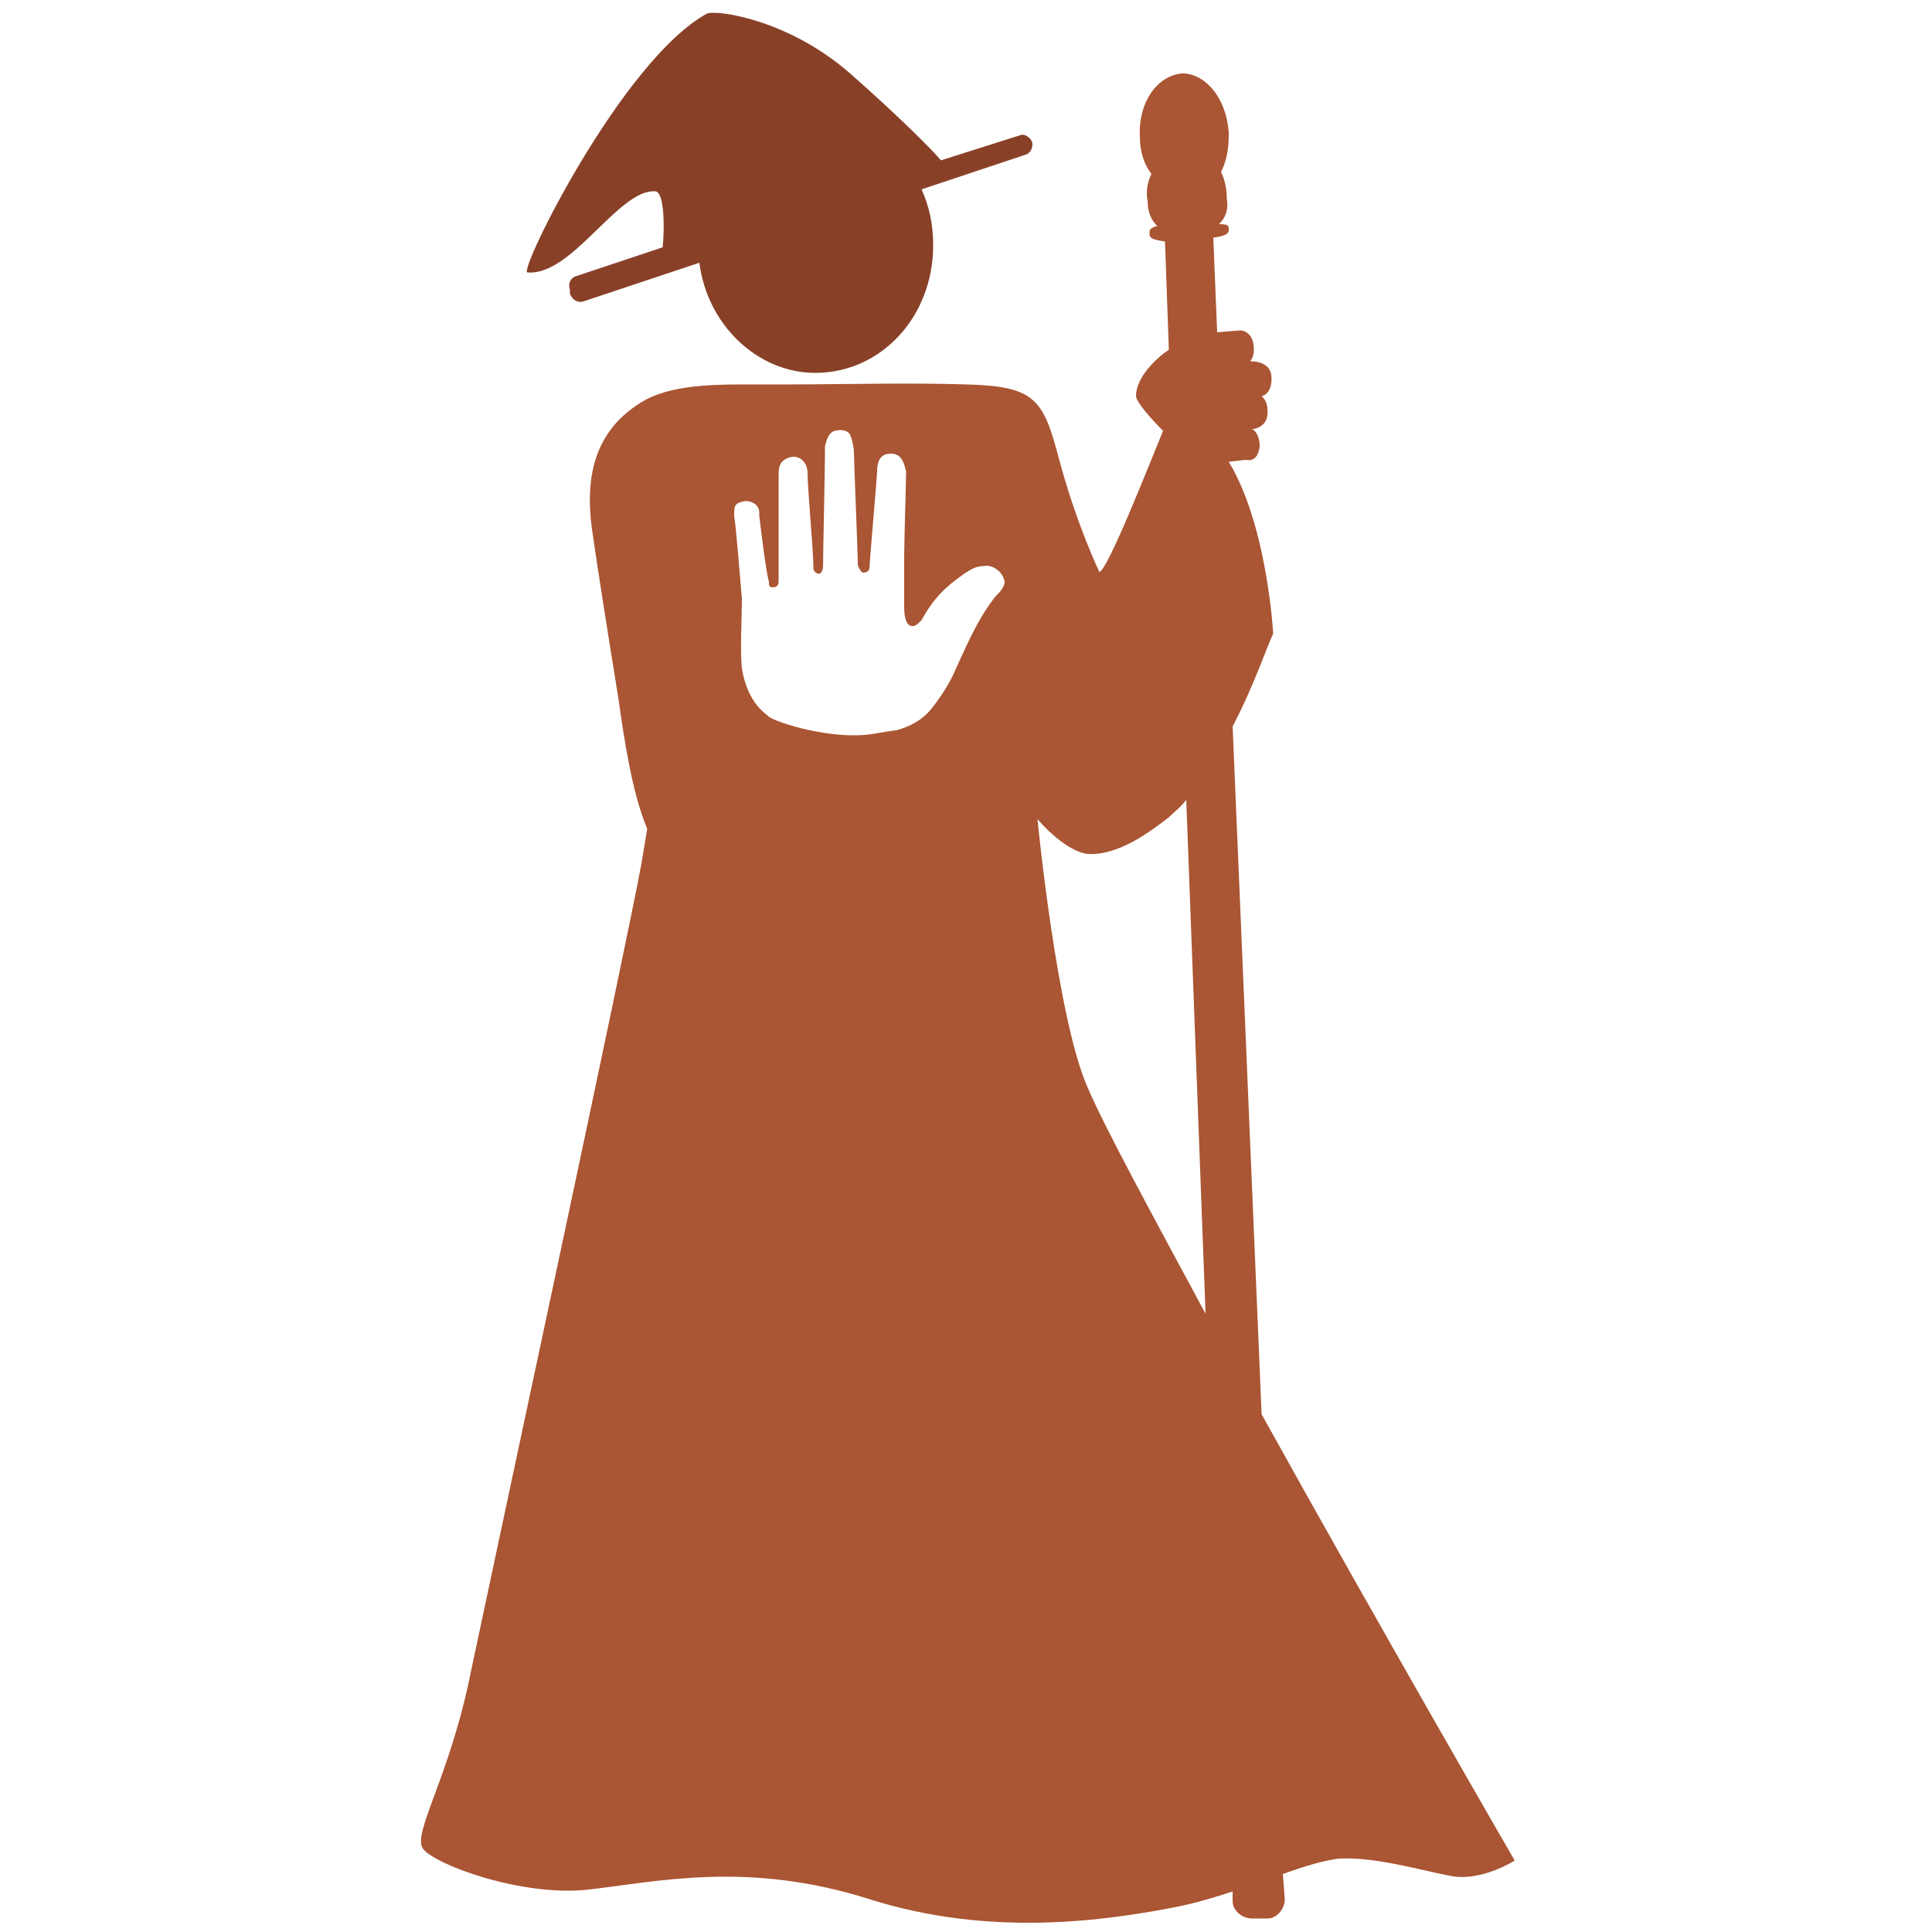
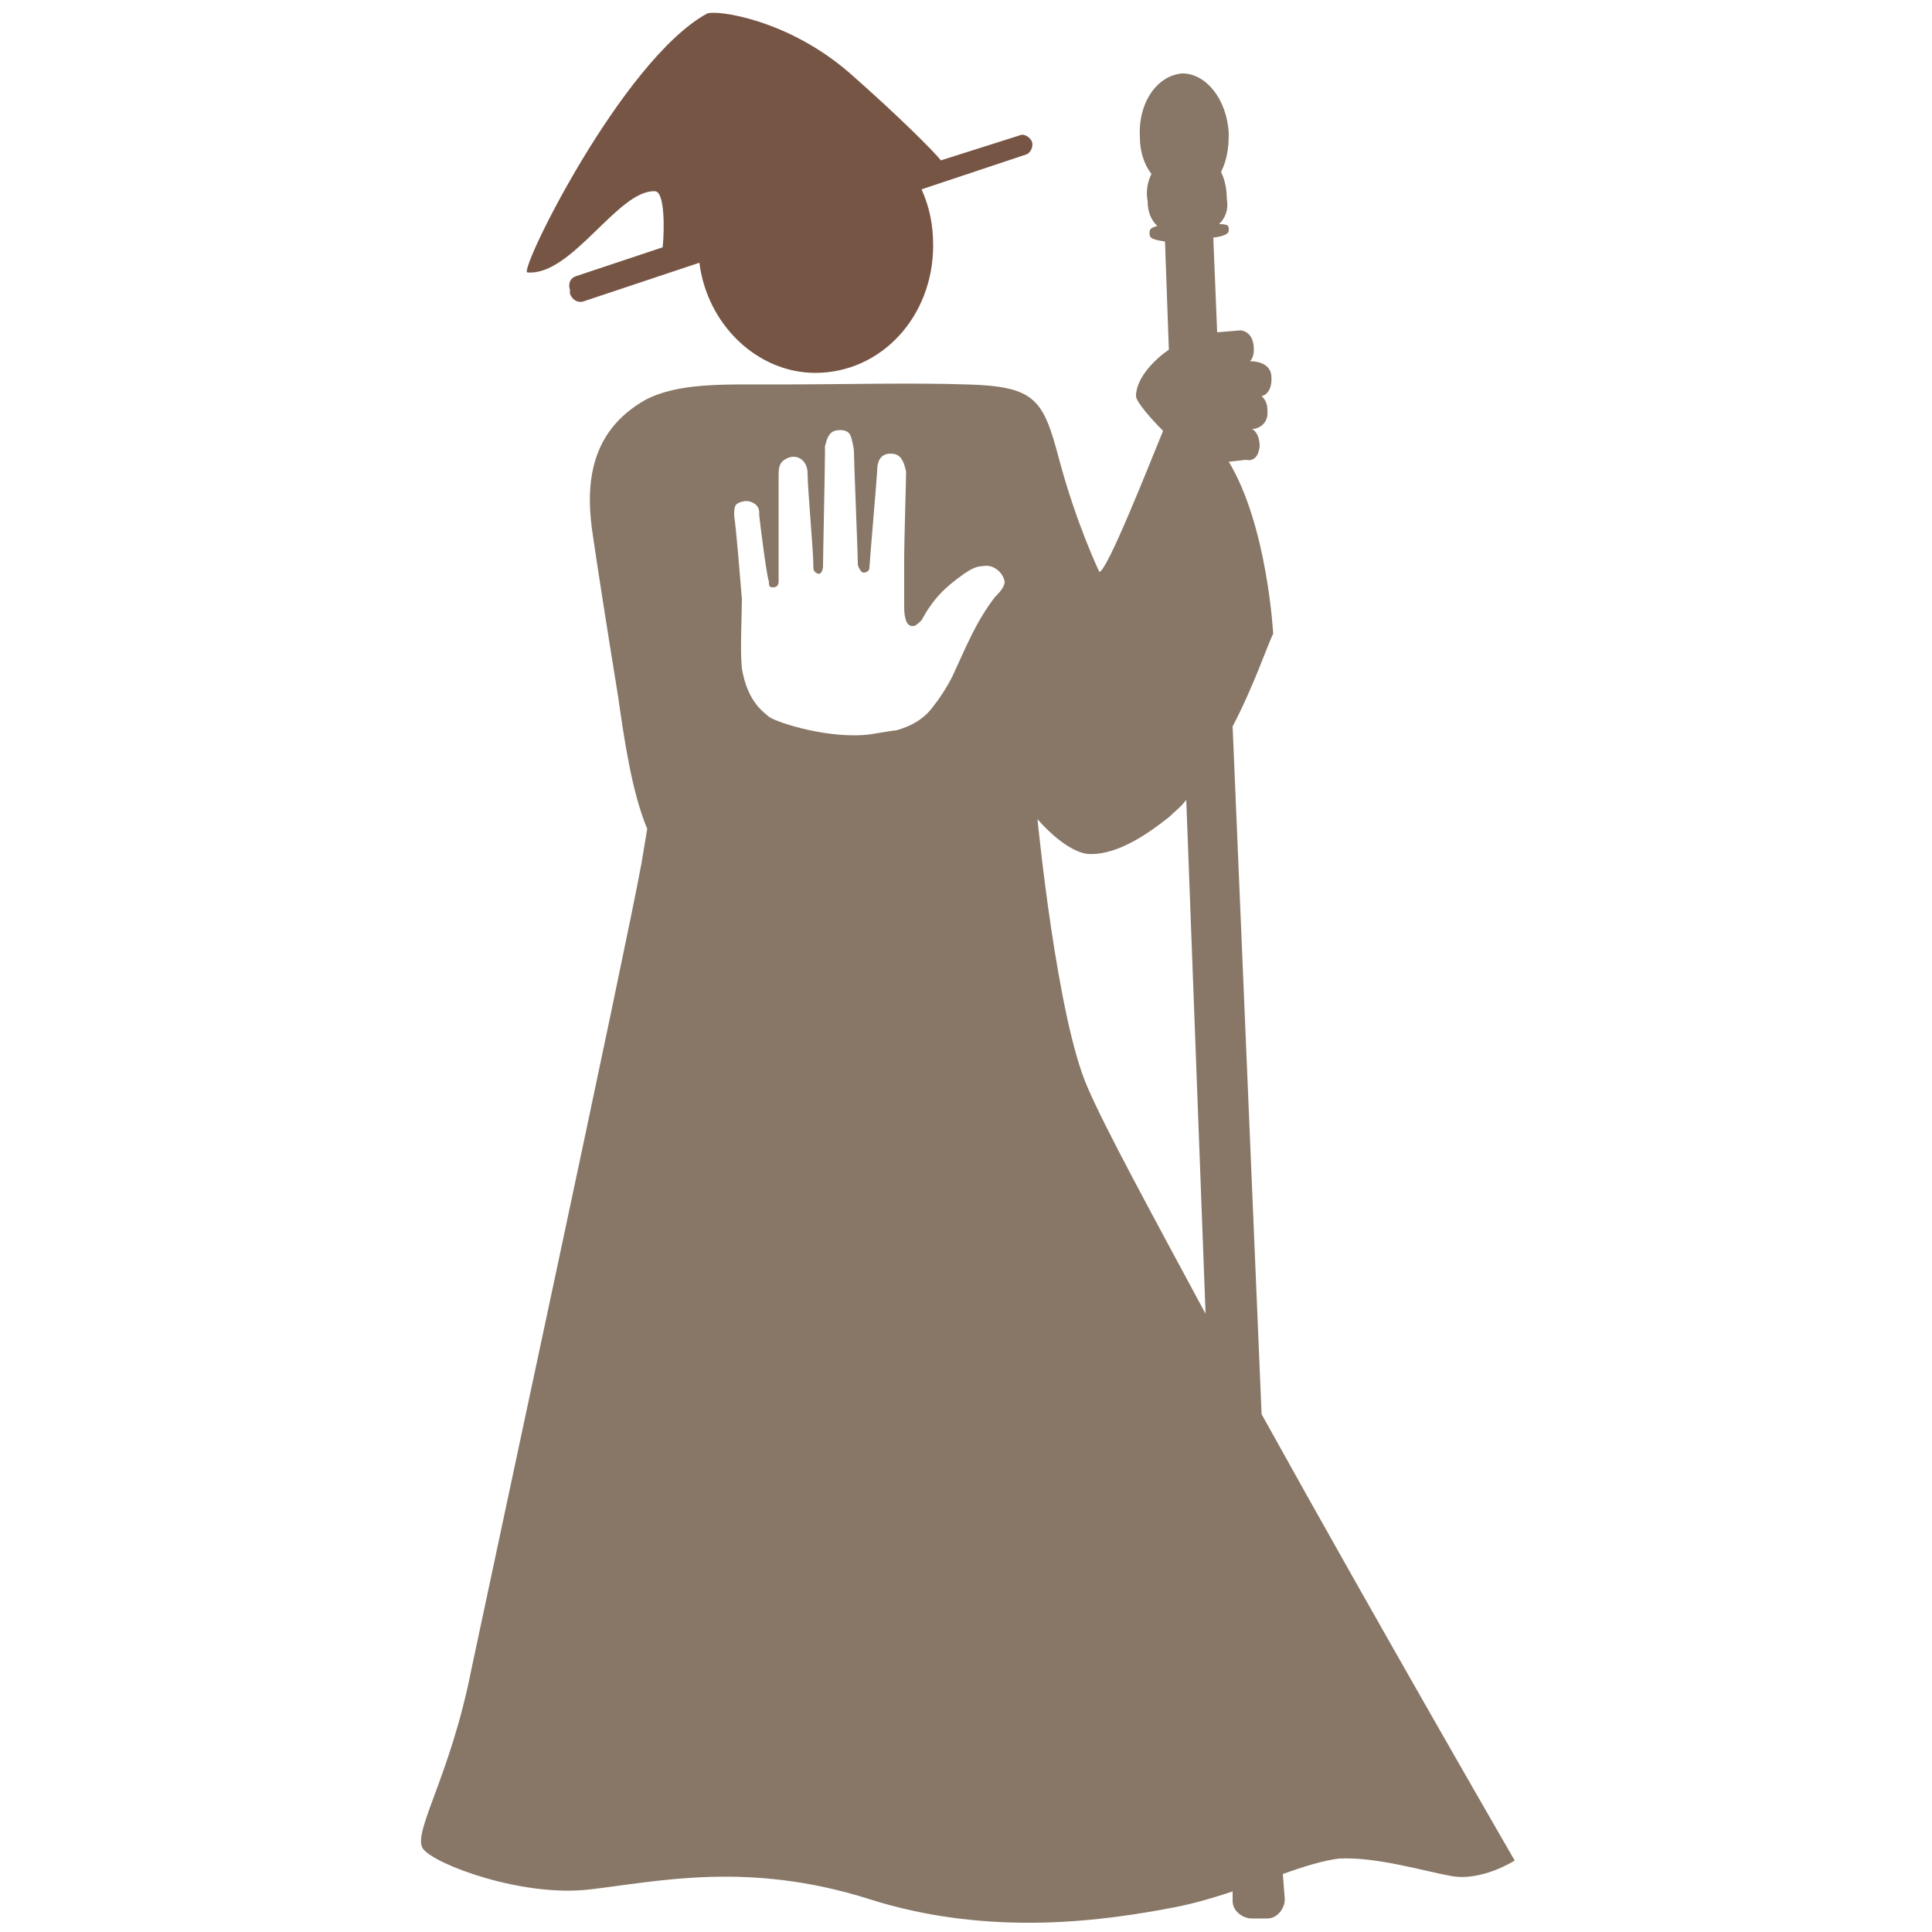
<svg xmlns="http://www.w3.org/2000/svg" version="1.1" x="0px" y="0px" viewBox="0 0 100 100" style="enable-background:new 0 0 100 100;" xml:space="preserve">
  <g>
    <g>
-       <path fill="#aa5533" d="M65.3,73.2l-1.5-35.6c1.1-2.1,1.8-4.2,2.1-4.8c0,0-0.3-5.6-2.3-8.9l0.9-0.1c0,0,0.6,0.2,0.7-0.7    c0-0.5-0.2-0.8-0.4-0.9l0.1,0c0,0,0.8-0.1,0.7-1c0-0.4-0.2-0.6-0.3-0.7c0.1,0,0.6-0.2,0.5-1.1c-0.1-0.7-1-0.7-1-0.7l-0.1,0    c0.1-0.1,0.2-0.3,0.2-0.6c0-1-0.7-1-0.7-1L63,17.2l-0.2-4.9c0.8-0.1,0.8-0.3,0.8-0.4c0-0.2,0-0.3-0.5-0.3c0.3-0.3,0.5-0.7,0.4-1.3    c0-0.5-0.1-1-0.3-1.4c0.3-0.6,0.4-1.2,0.4-2c-0.1-1.8-1.2-3.1-2.4-3.1c-1.3,0.1-2.3,1.5-2.2,3.3c0,0.7,0.2,1.4,0.6,1.9    c-0.2,0.4-0.3,0.9-0.2,1.4c0,0.6,0.2,1,0.5,1.3c-0.4,0.1-0.4,0.2-0.4,0.4c0,0.2,0.1,0.3,0.8,0.4l0.2,5.6c-0.6,0.4-1.7,1.4-1.7,2.4    c0,0.3,0.8,1.2,1.4,1.8c-0.7,1.7-2.9,7.3-3.3,7.3c0,0-1.2-2.5-2.1-5.9c-0.8-3-1.2-3.7-4.7-3.8c-3-0.1-6.5,0-10,0    c-2.6,0-5-0.1-6.7,0.8c-3,1.7-3.1,4.6-2.7,7.1c0.2,1.4,0.7,4.6,1.3,8.3c0.3,2.1,0.7,4.9,1.5,6.8c-0.1,0.6-0.2,1.2-0.3,1.8    c-0.8,4.4-7.6,36-8.8,41.7c-1.1,5.6-3.1,8.5-2.5,9.3c0.6,0.8,5.1,2.5,8.6,2.1c3.5-0.4,8.2-1.5,14.5,0.5c6.3,2,12.3,1.1,15.9,0.4    c1-0.2,2-0.5,2.9-0.8l0,0.5c0,0.5,0.5,0.9,1,0.9l0.8,0c0.5,0,0.9-0.5,0.9-1l-0.1-1.3c1.1-0.4,2.1-0.7,2.9-0.8    c1.9-0.1,4.2,0.6,5.8,0.9c1.6,0.3,3.3-0.8,3.3-0.8S71.4,84.2,65.3,73.2z M51.5,30.9c-1,1.3-1.5,2.6-2.2,4.1    c-0.3,0.6-0.7,1.2-1.1,1.7c-0.5,0.6-1.1,0.9-1.8,1.1c-0.1,0-0.7,0.1-1.3,0.2c-2.1,0.3-4.9-0.6-5.3-0.9c-0.2-0.2-1.1-0.7-1.4-2.5    c-0.1-0.9,0-2.7,0-3.6c-0.1-1.2-0.3-3.7-0.4-4.3c0-0.4,0-0.6,0.3-0.7c0.3-0.1,0.5-0.1,0.8,0.1c0.2,0.2,0.2,0.3,0.2,0.6    c0.1,0.9,0.4,3.2,0.5,3.4c0,0.2,0,0.3,0.2,0.3c0.2,0,0.3-0.1,0.3-0.3c0-0.5,0-4.9,0-5.4c0-0.4,0-0.7,0.3-0.9    c0.6-0.4,1.2,0,1.2,0.7c0,0.8,0.3,4,0.3,4.8c0,0,0,0.1,0,0.1c0,0.2,0.2,0.3,0.3,0.3c0.1,0,0.2-0.2,0.2-0.4c0-0.6,0.1-5,0.1-5.9    c0-0.1,0-0.2,0-0.3c0.1-0.4,0.2-0.7,0.5-0.8c0.4-0.1,0.7,0,0.8,0.2c0.1,0.2,0.2,0.7,0.2,0.9c0,0.5,0.2,5.2,0.2,5.8    c0,0.1,0.1,0.3,0.2,0.4c0.1,0.1,0.4,0,0.4-0.2c0-0.2,0.4-4.8,0.4-5c0-0.7,0.3-1,0.9-0.9c0.4,0.1,0.5,0.5,0.6,0.9    c0,0.4-0.1,3.7-0.1,4.4c0,1,0,1,0,2.6c0,0.2,0,1.1,0.5,1c0.1,0,0.3-0.2,0.4-0.3c0.6-1.1,1.2-1.7,2.2-2.4c0.3-0.2,0.6-0.4,1-0.4    c0.5-0.1,1,0.3,1.1,0.8C52,30.4,51.7,30.7,51.5,30.9z M56.3,56.3c-1.6-3.6-2.6-13.9-2.6-13.9c0.6,0.7,1.7,1.7,2.6,1.8    c1.6,0.1,3.3-1.2,4.2-1.9c0.3-0.3,0.6-0.5,0.9-0.9L62.4,68C59.6,62.8,57.2,58.4,56.3,56.3z" />
-       <path fill="#884027" d="M27.3,14.1c2.3,0.2,4.7-4.3,6.6-4.2c0.5,0,0.5,1.9,0.4,2.9l-4.5,1.5c-0.3,0.1-0.4,0.4-0.3,0.7l0,0.2    c0.1,0.3,0.4,0.5,0.7,0.4l6-2c0.4,3.2,3,5.7,6,5.7c3.4,0,6.1-2.9,6.1-6.6c0-1.1-0.2-2-0.6-2.9l5.4-1.8c0.3-0.1,0.4-0.5,0.3-0.7    c-0.1-0.2-0.4-0.4-0.6-0.3l-4.1,1.3C48.3,7.8,46.5,6,44,3.8c-3.2-2.8-6.9-3.3-7.4-3.1C32.2,3.1,26.8,14.1,27.3,14.1z" />
+       <path fill="#887766" d="M65.3,73.2l-1.5-35.6c1.1-2.1,1.8-4.2,2.1-4.8c0,0-0.3-5.6-2.3-8.9l0.9-0.1c0,0,0.6,0.2,0.7-0.7    c0-0.5-0.2-0.8-0.4-0.9l0.1,0c0,0,0.8-0.1,0.7-1c0-0.4-0.2-0.6-0.3-0.7c0.1,0,0.6-0.2,0.5-1.1c-0.1-0.7-1-0.7-1-0.7l-0.1,0    c0.1-0.1,0.2-0.3,0.2-0.6c0-1-0.7-1-0.7-1L63,17.2l-0.2-4.9c0.8-0.1,0.8-0.3,0.8-0.4c0-0.2,0-0.3-0.5-0.3c0.3-0.3,0.5-0.7,0.4-1.3    c0-0.5-0.1-1-0.3-1.4c0.3-0.6,0.4-1.2,0.4-2c-0.1-1.8-1.2-3.1-2.4-3.1c-1.3,0.1-2.3,1.5-2.2,3.3c0,0.7,0.2,1.4,0.6,1.9    c-0.2,0.4-0.3,0.9-0.2,1.4c0,0.6,0.2,1,0.5,1.3c-0.4,0.1-0.4,0.2-0.4,0.4c0,0.2,0.1,0.3,0.8,0.4l0.2,5.6c-0.6,0.4-1.7,1.4-1.7,2.4    c0,0.3,0.8,1.2,1.4,1.8c-0.7,1.7-2.9,7.3-3.3,7.3c0,0-1.2-2.5-2.1-5.9c-0.8-3-1.2-3.7-4.7-3.8c-3-0.1-6.5,0-10,0    c-2.6,0-5-0.1-6.7,0.8c-3,1.7-3.1,4.6-2.7,7.1c0.2,1.4,0.7,4.6,1.3,8.3c0.3,2.1,0.7,4.9,1.5,6.8c-0.1,0.6-0.2,1.2-0.3,1.8    c-0.8,4.4-7.6,36-8.8,41.7c-1.1,5.6-3.1,8.5-2.5,9.3c0.6,0.8,5.1,2.5,8.6,2.1c3.5-0.4,8.2-1.5,14.5,0.5c6.3,2,12.3,1.1,15.9,0.4    c1-0.2,2-0.5,2.9-0.8l0,0.5c0,0.5,0.5,0.9,1,0.9l0.8,0c0.5,0,0.9-0.5,0.9-1l-0.1-1.3c1.1-0.4,2.1-0.7,2.9-0.8    c1.9-0.1,4.2,0.6,5.8,0.9c1.6,0.3,3.3-0.8,3.3-0.8S71.4,84.2,65.3,73.2z M51.5,30.9c-1,1.3-1.5,2.6-2.2,4.1    c-0.3,0.6-0.7,1.2-1.1,1.7c-0.5,0.6-1.1,0.9-1.8,1.1c-0.1,0-0.7,0.1-1.3,0.2c-2.1,0.3-4.9-0.6-5.3-0.9c-0.2-0.2-1.1-0.7-1.4-2.5    c-0.1-0.9,0-2.7,0-3.6c-0.1-1.2-0.3-3.7-0.4-4.3c0-0.4,0-0.6,0.3-0.7c0.3-0.1,0.5-0.1,0.8,0.1c0.2,0.2,0.2,0.3,0.2,0.6    c0.1,0.9,0.4,3.2,0.5,3.4c0,0.2,0,0.3,0.2,0.3c0.2,0,0.3-0.1,0.3-0.3c0-0.5,0-4.9,0-5.4c0-0.4,0-0.7,0.3-0.9    c0.6-0.4,1.2,0,1.2,0.7c0,0.8,0.3,4,0.3,4.8c0,0,0,0.1,0,0.1c0,0.2,0.2,0.3,0.3,0.3c0.1,0,0.2-0.2,0.2-0.4c0-0.6,0.1-5,0.1-5.9    c0-0.1,0-0.2,0-0.3c0.1-0.4,0.2-0.7,0.5-0.8c0.4-0.1,0.7,0,0.8,0.2c0.1,0.2,0.2,0.7,0.2,0.9c0,0.5,0.2,5.2,0.2,5.8    c0,0.1,0.1,0.3,0.2,0.4c0.1,0.1,0.4,0,0.4-0.2c0-0.2,0.4-4.8,0.4-5c0-0.7,0.3-1,0.9-0.9c0.4,0.1,0.5,0.5,0.6,0.9    c0,0.4-0.1,3.7-0.1,4.4c0,1,0,1,0,2.6c0,0.2,0,1.1,0.5,1c0.1,0,0.3-0.2,0.4-0.3c0.6-1.1,1.2-1.7,2.2-2.4c0.3-0.2,0.6-0.4,1-0.4    c0.5-0.1,1,0.3,1.1,0.8C52,30.4,51.7,30.7,51.5,30.9z M56.3,56.3c-1.6-3.6-2.6-13.9-2.6-13.9c0.6,0.7,1.7,1.7,2.6,1.8    c1.6,0.1,3.3-1.2,4.2-1.9c0.3-0.3,0.6-0.5,0.9-0.9L62.4,68C59.6,62.8,57.2,58.4,56.3,56.3z" />
+       <path fill="#775544" d="M27.3,14.1c2.3,0.2,4.7-4.3,6.6-4.2c0.5,0,0.5,1.9,0.4,2.9l-4.5,1.5c-0.3,0.1-0.4,0.4-0.3,0.7l0,0.2    c0.1,0.3,0.4,0.5,0.7,0.4l6-2c0.4,3.2,3,5.7,6,5.7c3.4,0,6.1-2.9,6.1-6.6c0-1.1-0.2-2-0.6-2.9l5.4-1.8c0.3-0.1,0.4-0.5,0.3-0.7    c-0.1-0.2-0.4-0.4-0.6-0.3l-4.1,1.3C48.3,7.8,46.5,6,44,3.8c-3.2-2.8-6.9-3.3-7.4-3.1C32.2,3.1,26.8,14.1,27.3,14.1z" />
    </g>
  </g>
</svg>
